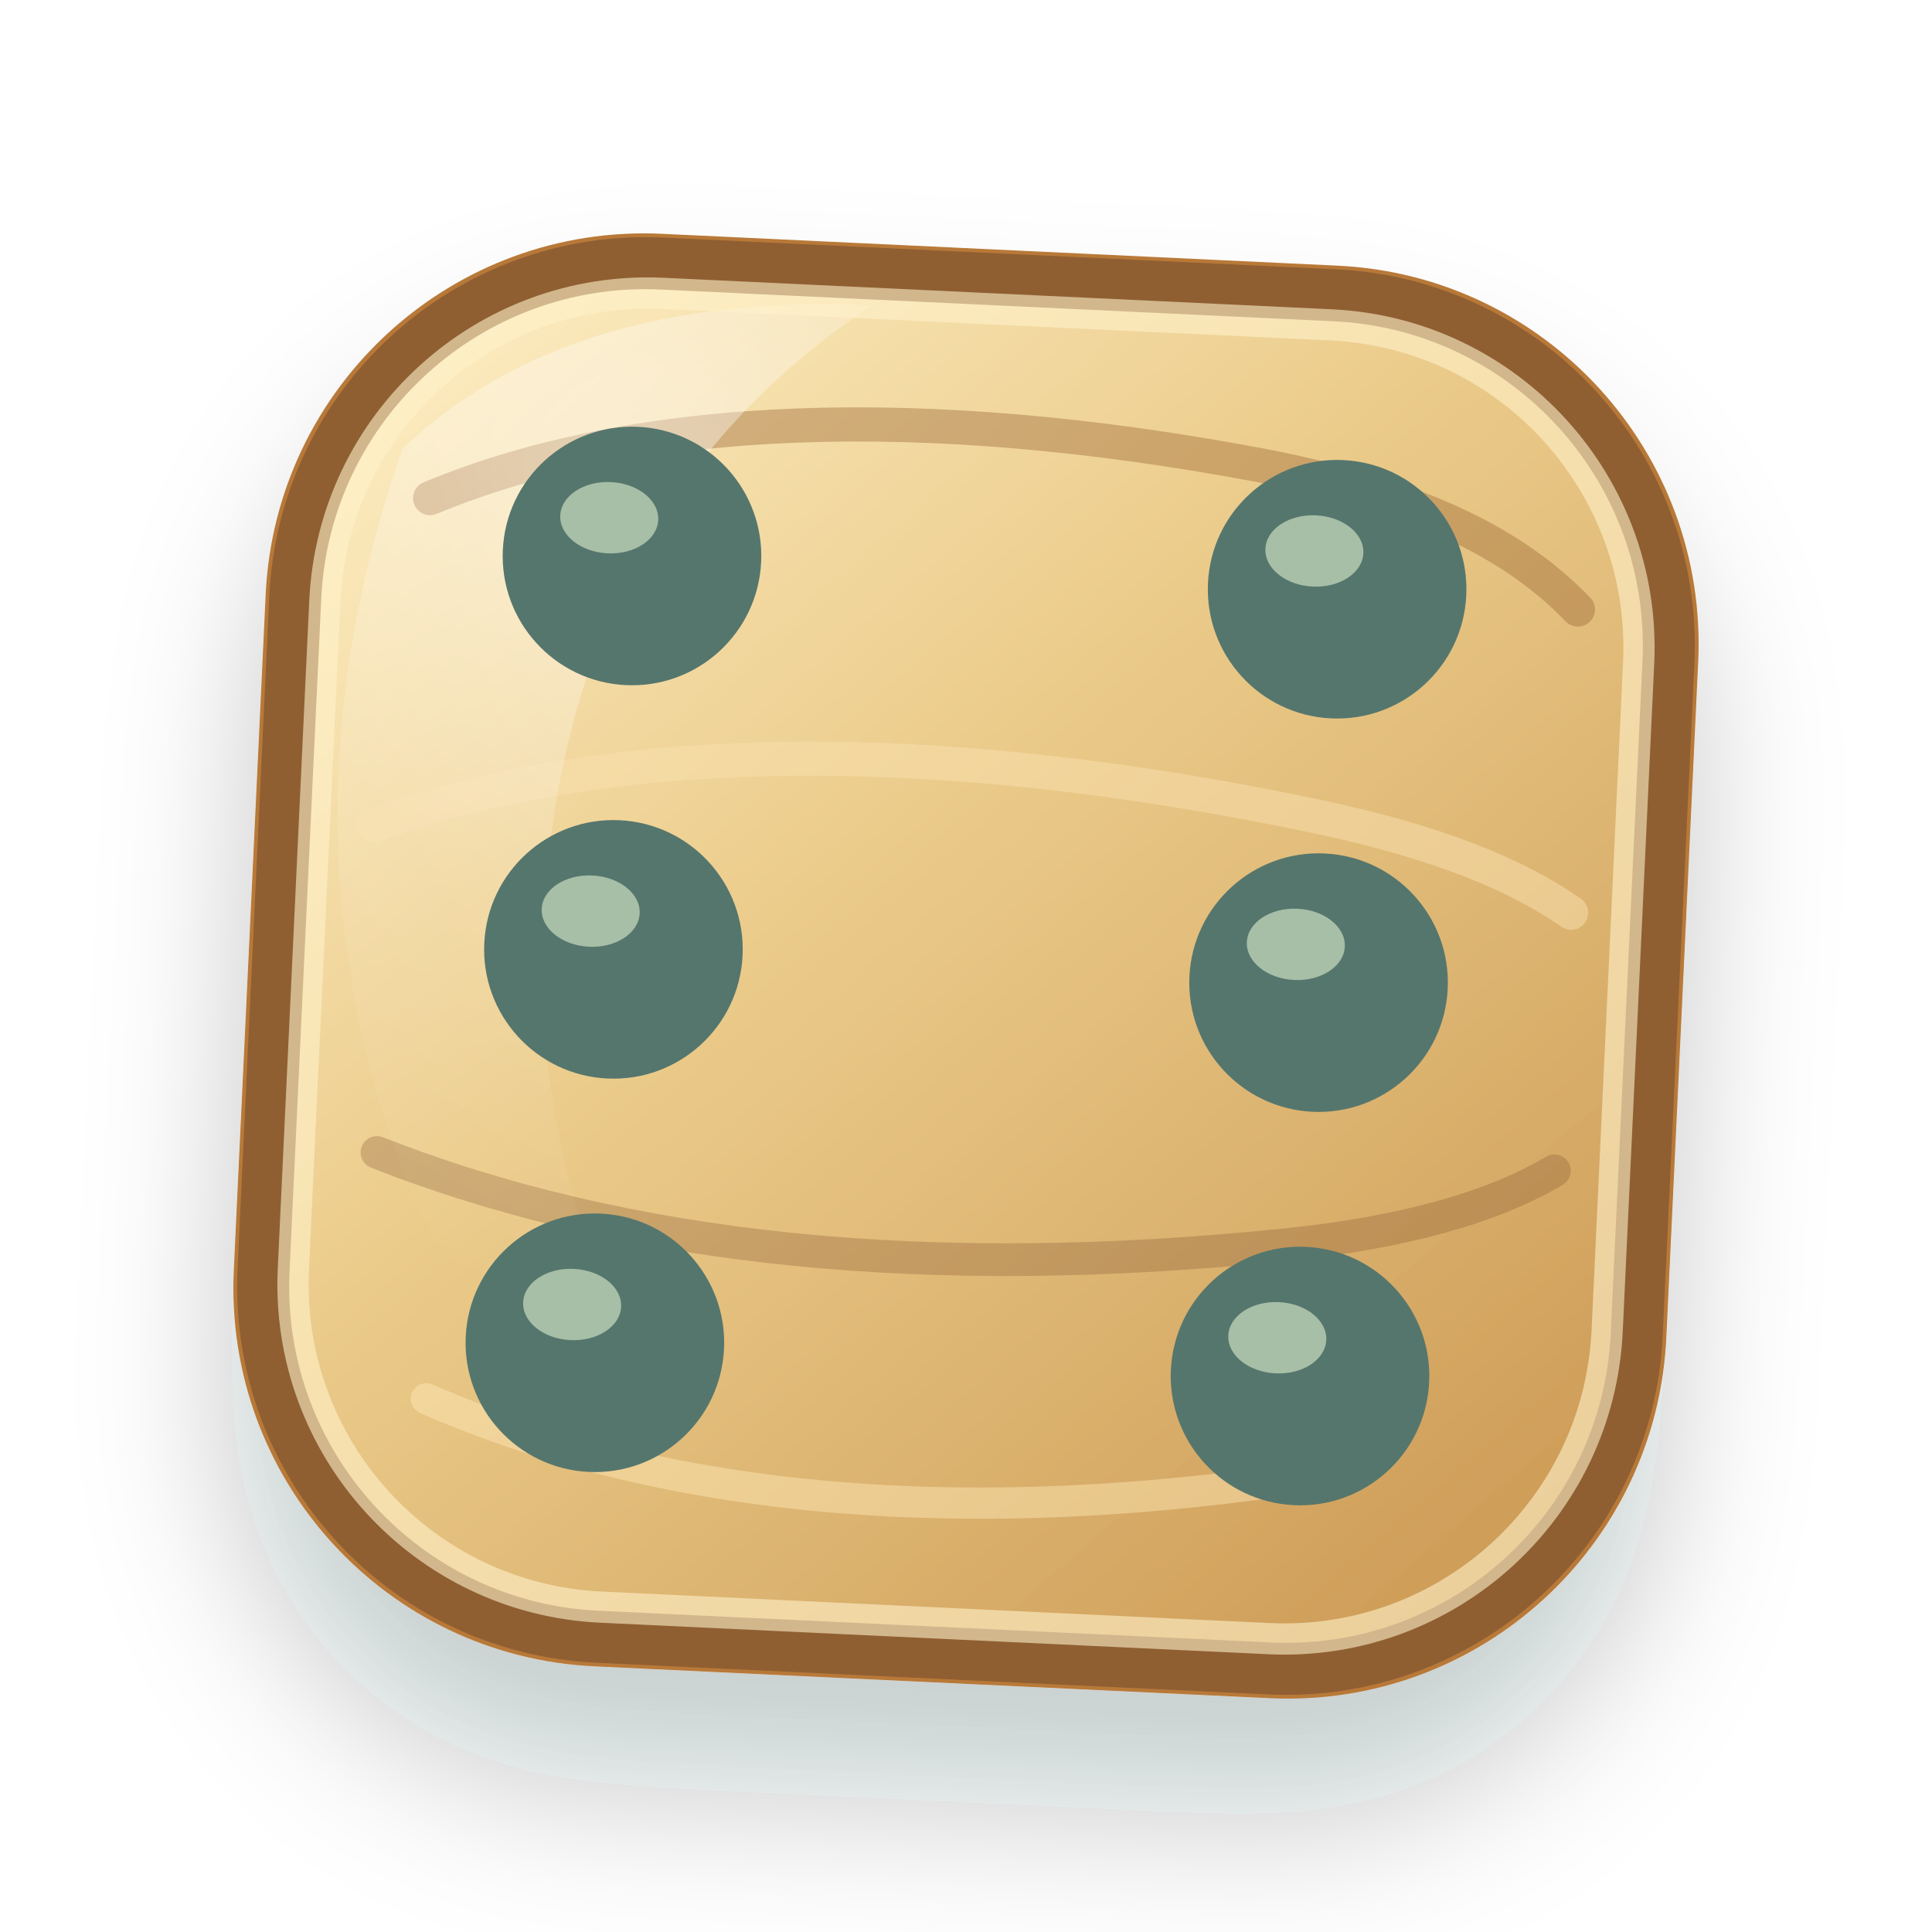
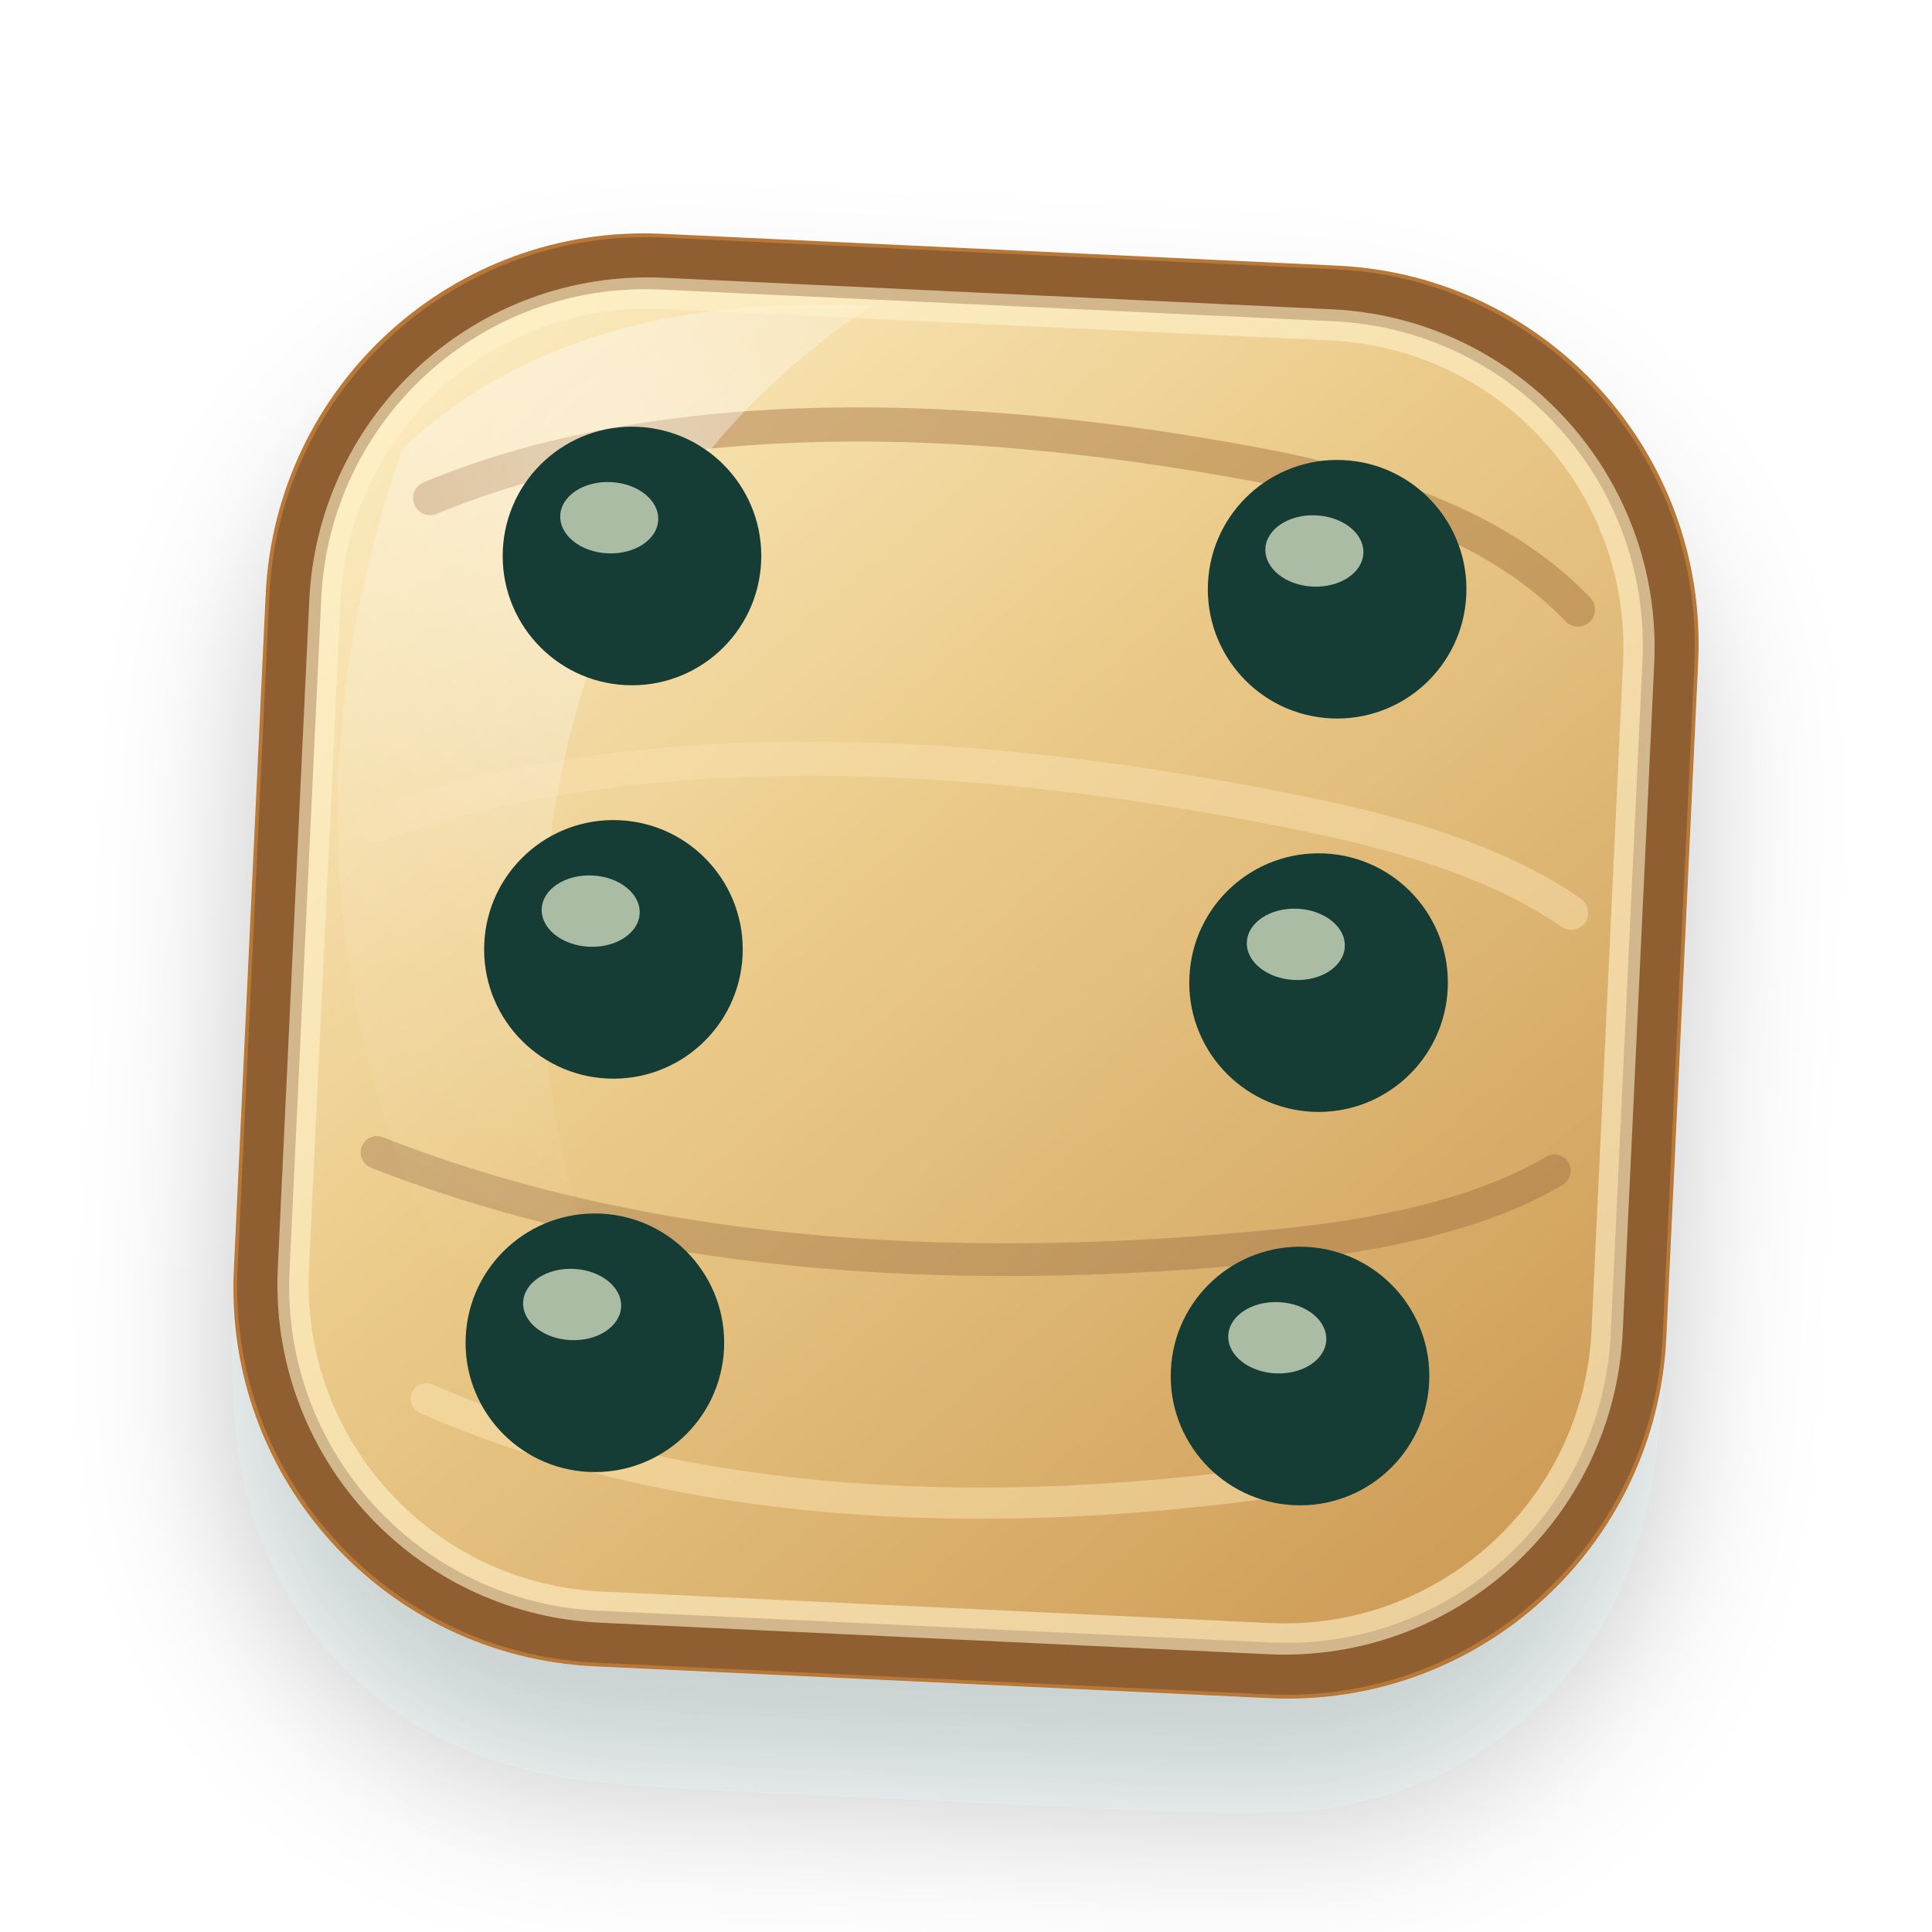
<svg xmlns="http://www.w3.org/2000/svg" preserveAspectRatio="xMidYMid meet" width="100%" height="100%" viewBox="0 0 26 26" fill="none">
  <defs>
    <linearGradient id="woodBody" x1="4.2" y1="3.8" x2="21.8" y2="22.4" gradientUnits="userSpaceOnUse">
      <stop offset="0" stop-color="#FFF1C9" />
      <stop offset="0.42" stop-color="#EBCB8A" />
      <stop offset="1" stop-color="#C9954F" />
    </linearGradient>
    <radialGradient id="woodGlow" cx="0" cy="0" r="1" gradientUnits="userSpaceOnUse" gradientTransform="translate(8.6 6.8) rotate(38) scale(14 10.6)">
      <stop offset="0" stop-color="#FFFFFF" stop-opacity="0.62" />
      <stop offset="0.55" stop-color="#FFFFFF" stop-opacity="0.16" />
      <stop offset="1" stop-color="#FFFFFF" stop-opacity="0" />
    </radialGradient>
    <filter id="softLift" x="-38%" y="-38%" width="176%" height="186%" color-interpolation-filters="sRGB">
      <feDropShadow dx="0" dy="1.6" stdDeviation="1.05" flood-color="#102820" flood-opacity="0.22" />
    </filter>
  </defs>
  <g filter="url(#softLift)" transform="rotate(2.7 13 13)">
    <rect x="3.35" y="3.35" width="19.3" height="19.3" rx="5.1" fill="#B87939" />
    <rect x="3.75" y="3.75" width="18.5" height="18.5" rx="4.72" fill="url(#woodBody)" stroke="#8F5E31" stroke-width="0.7" />
    <path d="M5.5 7.05C8.25 5.75 12.1 5.45 16.62 6.08C18.74 6.38 20.08 6.95 21 7.82" stroke="#9D6A38" stroke-width="0.46" stroke-linecap="round" opacity="0.42" />
    <path d="M4.95 11.48C8.18 10.16 12.56 9.94 17.7 10.78C19.26 11.04 20.34 11.42 21.1 11.9" stroke="#F7DEAB" stroke-width="0.46" stroke-linecap="round" opacity="0.55" />
    <path d="M5.2 15.88C8.65 17.05 12.74 17.26 17.5 16.54C19.02 16.31 20.22 15.92 21.04 15.38" stroke="#7B4D2B" stroke-width="0.44" stroke-linecap="round" opacity="0.28" />
    <path d="M6.02 19.16C9.32 20.42 13.42 20.58 18.08 19.62" stroke="#FFE9B8" stroke-width="0.42" stroke-linecap="round" opacity="0.46" />
    <path d="M5.1 6.4C6.52 4.92 8.6 4.18 11.32 4.18C8.96 5.9 7.62 8.34 7.34 11.48C7.04 14.82 8.02 17.88 10.25 20.66C7.74 19.58 6 17.68 5.12 14.96C4.22 12.19 4.22 9.34 5.1 6.4Z" fill="url(#woodGlow)" opacity="0.72" />
    <rect x="4.15" y="4.15" width="17.7" height="17.7" rx="4.35" stroke="#FFF1C9" stroke-width="0.42" opacity="0.6" />
-     <circle cx="8.25" cy="7.7" r="1.74" fill="#55766D" />
-     <ellipse cx="7.92" cy="7.2" rx="0.66" ry="0.48" fill="#CDE0C2" opacity="0.68" />
-     <circle cx="17.75" cy="7.7" r="1.74" fill="#55766D" />
-     <ellipse cx="17.42" cy="7.2" rx="0.66" ry="0.48" fill="#CDE0C2" opacity="0.68" />
-     <circle cx="8.25" cy="13" r="1.74" fill="#55766D" />
-     <ellipse cx="7.92" cy="12.5" rx="0.66" ry="0.48" fill="#CDE0C2" opacity="0.68" />
-     <circle cx="17.75" cy="13" r="1.74" fill="#55766D" />
-     <ellipse cx="17.42" cy="12.5" rx="0.66" ry="0.48" fill="#CDE0C2" opacity="0.68" />
-     <circle cx="8.25" cy="18.3" r="1.74" fill="#55766D" />
-     <ellipse cx="7.92" cy="17.8" rx="0.66" ry="0.48" fill="#CDE0C2" opacity="0.68" />
-     <circle cx="17.75" cy="18.3" r="1.74" fill="#55766D" />
-     <ellipse cx="17.42" cy="17.8" rx="0.66" ry="0.48" fill="#CDE0C2" opacity="0.68" />
+     <circle cx="8.25" cy="7.7" r="1.74" fill="#143C35" />
+     <ellipse cx="7.92" cy="7.2" rx="0.66" ry="0.48" fill="#F0F7D8" opacity="0.68" />
+     <circle cx="17.75" cy="7.7" r="1.74" fill="#143C35" />
+     <ellipse cx="17.42" cy="7.2" rx="0.66" ry="0.48" fill="#F0F7D8" opacity="0.68" />
+     <circle cx="8.25" cy="13" r="1.74" fill="#143C35" />
+     <ellipse cx="7.92" cy="12.5" rx="0.66" ry="0.48" fill="#F0F7D8" opacity="0.68" />
+     <circle cx="17.75" cy="13" r="1.74" fill="#143C35" />
+     <ellipse cx="17.42" cy="12.5" rx="0.66" ry="0.48" fill="#F0F7D8" opacity="0.68" />
+     <circle cx="8.25" cy="18.3" r="1.74" fill="#143C35" />
+     <ellipse cx="7.92" cy="17.8" rx="0.66" ry="0.48" fill="#F0F7D8" opacity="0.68" />
+     <circle cx="17.75" cy="18.3" r="1.74" fill="#143C35" />
+     <ellipse cx="17.42" cy="17.8" rx="0.66" ry="0.48" fill="#F0F7D8" opacity="0.68" />
  </g>
</svg>
